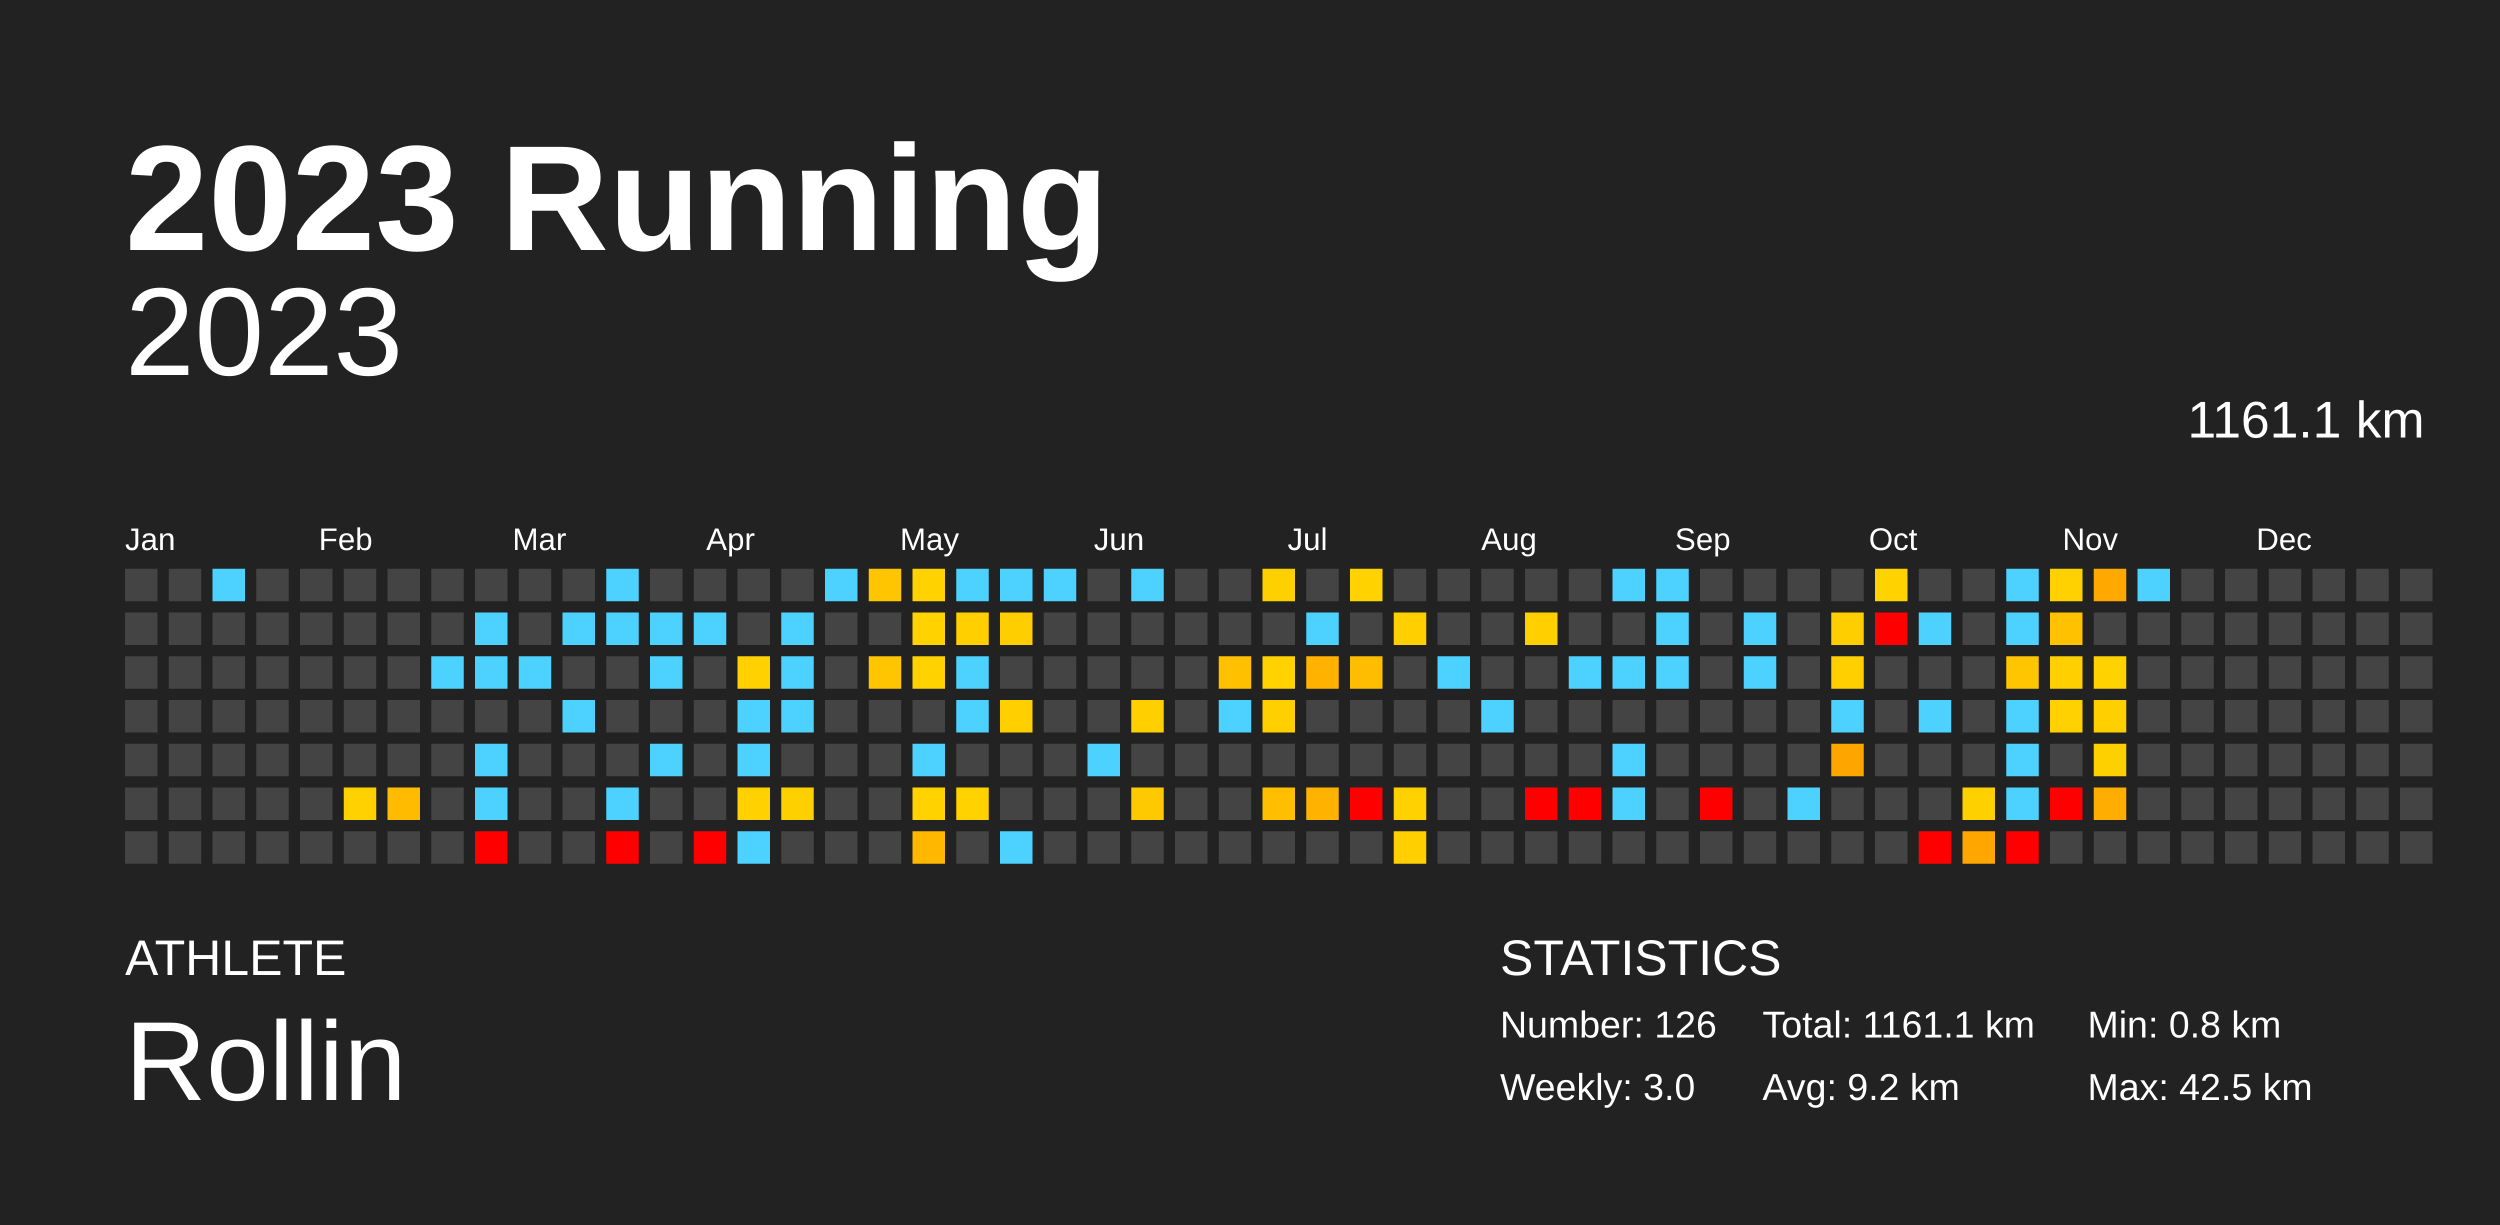
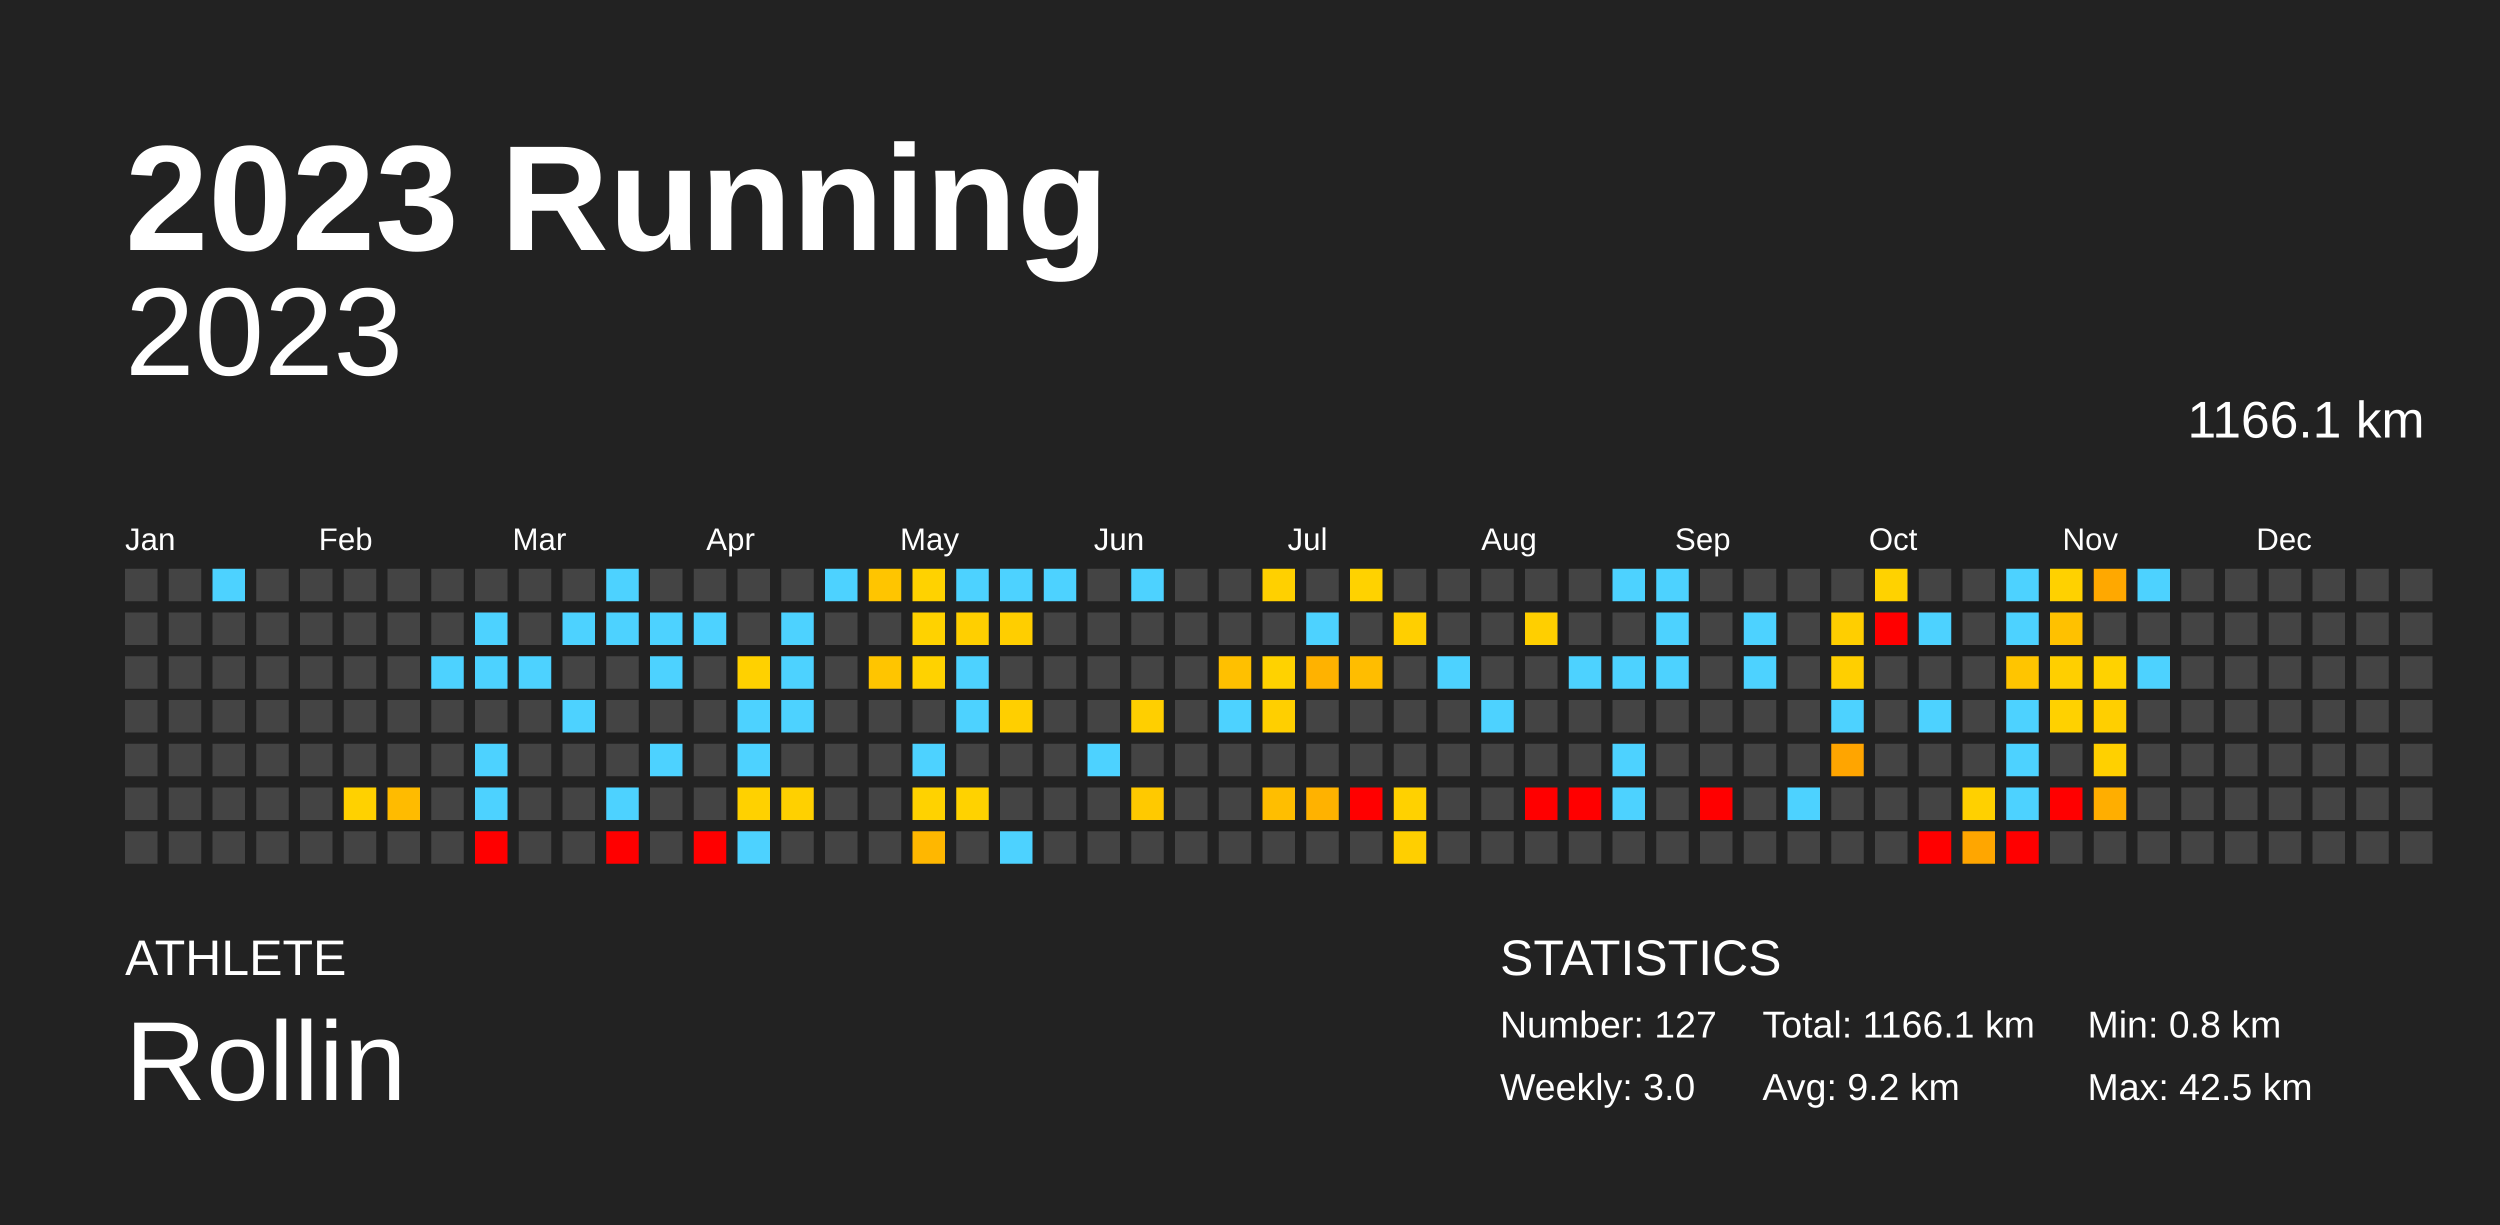
<svg xmlns="http://www.w3.org/2000/svg" baseProfile="full" height="98mm" version="1.1" viewBox="0,0,200,98" width="200mm">
  <defs />
  <rect fill="#222222" height="98" width="200" x="0" y="0" />
  <text fill="#FFFFFF" style="font-size:12px; font-family:Arial; font-weight:bold;" x="10" y="20">2023 Running</text>
  <text fill="#FFFFFF" style="font-size:4px; font-family:Arial" x="10" y="78">ATHLETE</text>
  <text fill="#FFFFFF" style="font-size:9px; font-family:Arial" x="10" y="88">Rollin</text>
  <text fill="#FFFFFF" style="font-size:4px; font-family:Arial" x="120" y="78">STATISTICS</text>
-   <text fill="#FFFFFF" style="font-size:3px; font-family:Arial" x="120" y="83">Number: 126</text>
+   <text fill="#FFFFFF" style="font-size:3px; font-family:Arial" x="120" y="83">Number: 127</text>
  <text fill="#FFFFFF" style="font-size:3px; font-family:Arial" x="120" y="88">Weekly: 3.0</text>
-   <text fill="#FFFFFF" style="font-size:3px; font-family:Arial" x="141" y="83">Total: 1161.1 km</text>
+   <text fill="#FFFFFF" style="font-size:3px; font-family:Arial" x="141" y="83">Total: 1166.1 km</text>
  <text fill="#FFFFFF" style="font-size:3px; font-family:Arial" x="141" y="88">Avg: 9.2 km</text>
  <text fill="#FFFFFF" style="font-size:3px; font-family:Arial" x="167" y="83">Min: 0.8 km</text>
  <text fill="#FFFFFF" style="font-size:3px; font-family:Arial" x="167" y="88">Max: 42.5 km</text>
  <text alignment-baseline="hanging" fill="#FFFFFF" style="font-size:10.0px; font-family:Arial;" x="10" y="30">2023</text>
-   <text alignment-baseline="hanging" fill="#FFFFFF" style="font-size:4.125px; font-family:Arial;" x="175" y="35">1161.1 km</text>
+   <text alignment-baseline="hanging" fill="#FFFFFF" style="font-size:4.125px; font-family:Arial;" x="175" y="35">1166.1 km</text>
  <text fill="#FFFFFF" style="font-size:2.5px; font-family:Arial" x="10.0" y="44">Jan</text>
  <text fill="#FFFFFF" style="font-size:2.5px; font-family:Arial" x="25.5" y="44">Feb</text>
  <text fill="#FFFFFF" style="font-size:2.5px; font-family:Arial" x="41.0" y="44">Mar</text>
  <text fill="#FFFFFF" style="font-size:2.5px; font-family:Arial" x="56.5" y="44">Apr</text>
  <text fill="#FFFFFF" style="font-size:2.5px; font-family:Arial" x="72.0" y="44">May</text>
  <text fill="#FFFFFF" style="font-size:2.5px; font-family:Arial" x="87.5" y="44">Jun</text>
  <text fill="#FFFFFF" style="font-size:2.5px; font-family:Arial" x="103.0" y="44">Jul</text>
  <text fill="#FFFFFF" style="font-size:2.5px; font-family:Arial" x="118.5" y="44">Aug</text>
  <text fill="#FFFFFF" style="font-size:2.5px; font-family:Arial" x="134.0" y="44">Sep</text>
  <text fill="#FFFFFF" style="font-size:2.5px; font-family:Arial" x="149.5" y="44">Oct</text>
  <text fill="#FFFFFF" style="font-size:2.5px; font-family:Arial" x="165.0" y="44">Nov</text>
  <text fill="#FFFFFF" style="font-size:2.5px; font-family:Arial" x="180.5" y="44">Dec</text>
  <rect fill="#444444" height="2.6" width="2.6" x="10.0" y="45.5" />
  <rect fill="#444444" height="2.6" width="2.6" x="10.0" y="49.0" />
  <rect fill="#444444" height="2.6" width="2.6" x="10.0" y="52.5" />
  <rect fill="#444444" height="2.6" width="2.6" x="10.0" y="56.0" />
  <rect fill="#444444" height="2.6" width="2.6" x="10.0" y="59.5" />
  <rect fill="#444444" height="2.6" width="2.6" x="10.0" y="63.0" />
  <rect fill="#444444" height="2.6" width="2.6" x="10.0" y="66.5" />
  <rect fill="#444444" height="2.6" width="2.6" x="13.5" y="45.5" />
  <rect fill="#444444" height="2.6" width="2.6" x="13.5" y="49.0" />
  <rect fill="#444444" height="2.6" width="2.6" x="13.5" y="52.5" />
  <rect fill="#444444" height="2.6" width="2.6" x="13.5" y="56.0" />
  <rect fill="#444444" height="2.6" width="2.6" x="13.5" y="59.5" />
  <rect fill="#444444" height="2.6" width="2.6" x="13.5" y="63.0" />
  <rect fill="#444444" height="2.6" width="2.6" x="13.5" y="66.5" />
  <rect fill="#4dd2ff" height="2.6" width="2.6" x="17.0" y="45.5" />
  <rect fill="#444444" height="2.6" width="2.6" x="17.0" y="49.0" />
  <rect fill="#444444" height="2.6" width="2.6" x="17.0" y="52.5" />
  <rect fill="#444444" height="2.6" width="2.6" x="17.0" y="56.0" />
  <rect fill="#444444" height="2.6" width="2.6" x="17.0" y="59.5" />
  <rect fill="#444444" height="2.6" width="2.6" x="17.0" y="63.0" />
  <rect fill="#444444" height="2.6" width="2.6" x="17.0" y="66.5" />
  <rect fill="#444444" height="2.6" width="2.6" x="20.5" y="45.5" />
  <rect fill="#444444" height="2.6" width="2.6" x="20.5" y="49.0" />
  <rect fill="#444444" height="2.6" width="2.6" x="20.5" y="52.5" />
  <rect fill="#444444" height="2.6" width="2.6" x="20.5" y="56.0" />
  <rect fill="#444444" height="2.6" width="2.6" x="20.5" y="59.5" />
  <rect fill="#444444" height="2.6" width="2.6" x="20.5" y="63.0" />
  <rect fill="#444444" height="2.6" width="2.6" x="20.5" y="66.5" />
  <rect fill="#444444" height="2.6" width="2.6" x="24.0" y="45.5" />
  <rect fill="#444444" height="2.6" width="2.6" x="24.0" y="49.0" />
  <rect fill="#444444" height="2.6" width="2.6" x="24.0" y="52.5" />
  <rect fill="#444444" height="2.6" width="2.6" x="24.0" y="56.0" />
  <rect fill="#444444" height="2.6" width="2.6" x="24.0" y="59.5" />
  <rect fill="#444444" height="2.6" width="2.6" x="24.0" y="63.0" />
  <rect fill="#444444" height="2.6" width="2.6" x="24.0" y="66.5" />
  <rect fill="#444444" height="2.6" width="2.6" x="27.5" y="45.5" />
  <rect fill="#444444" height="2.6" width="2.6" x="27.5" y="49.0" />
  <rect fill="#444444" height="2.6" width="2.6" x="27.5" y="52.5" />
  <rect fill="#444444" height="2.6" width="2.6" x="27.5" y="56.0" />
  <rect fill="#444444" height="2.6" width="2.6" x="27.5" y="59.5" />
  <rect fill="#ffd100" height="2.6" width="2.6" x="27.5" y="63.0" />
  <rect fill="#444444" height="2.6" width="2.6" x="27.5" y="66.5" />
  <rect fill="#444444" height="2.6" width="2.6" x="31.0" y="45.5" />
  <rect fill="#444444" height="2.6" width="2.6" x="31.0" y="49.0" />
  <rect fill="#444444" height="2.6" width="2.6" x="31.0" y="52.5" />
  <rect fill="#444444" height="2.6" width="2.6" x="31.0" y="56.0" />
  <rect fill="#444444" height="2.6" width="2.6" x="31.0" y="59.5" />
  <rect fill="#ffbb00" height="2.6" width="2.6" x="31.0" y="63.0" />
  <rect fill="#444444" height="2.6" width="2.6" x="31.0" y="66.5" />
  <rect fill="#444444" height="2.6" width="2.6" x="34.5" y="45.5" />
  <rect fill="#444444" height="2.6" width="2.6" x="34.5" y="49.0" />
  <rect fill="#4dd2ff" height="2.6" width="2.6" x="34.5" y="52.5" />
  <rect fill="#444444" height="2.6" width="2.6" x="34.5" y="56.0" />
  <rect fill="#444444" height="2.6" width="2.6" x="34.5" y="59.5" />
  <rect fill="#444444" height="2.6" width="2.6" x="34.5" y="63.0" />
  <rect fill="#444444" height="2.6" width="2.6" x="34.5" y="66.5" />
  <rect fill="#444444" height="2.6" width="2.6" x="38.0" y="45.5" />
  <rect fill="#4dd2ff" height="2.6" width="2.6" x="38.0" y="49.0" />
  <rect fill="#4dd2ff" height="2.6" width="2.6" x="38.0" y="52.5" />
  <rect fill="#444444" height="2.6" width="2.6" x="38.0" y="56.0" />
  <rect fill="#4dd2ff" height="2.6" width="2.6" x="38.0" y="59.5" />
  <rect fill="#4dd2ff" height="2.6" width="2.6" x="38.0" y="63.0" />
  <rect fill="red" height="2.6" width="2.6" x="38.0" y="66.5" />
  <rect fill="#444444" height="2.6" width="2.6" x="41.5" y="45.5" />
  <rect fill="#444444" height="2.6" width="2.6" x="41.5" y="49.0" />
  <rect fill="#4dd2ff" height="2.6" width="2.6" x="41.5" y="52.5" />
  <rect fill="#444444" height="2.6" width="2.6" x="41.5" y="56.0" />
  <rect fill="#444444" height="2.6" width="2.6" x="41.5" y="59.5" />
  <rect fill="#444444" height="2.6" width="2.6" x="41.5" y="63.0" />
  <rect fill="#444444" height="2.6" width="2.6" x="41.5" y="66.5" />
  <rect fill="#444444" height="2.6" width="2.6" x="45.0" y="45.5" />
  <rect fill="#4dd2ff" height="2.6" width="2.6" x="45.0" y="49.0" />
  <rect fill="#444444" height="2.6" width="2.6" x="45.0" y="52.5" />
  <rect fill="#4dd2ff" height="2.6" width="2.6" x="45.0" y="56.0" />
  <rect fill="#444444" height="2.6" width="2.6" x="45.0" y="59.5" />
  <rect fill="#444444" height="2.6" width="2.6" x="45.0" y="63.0" />
  <rect fill="#444444" height="2.6" width="2.6" x="45.0" y="66.5" />
  <rect fill="#4dd2ff" height="2.6" width="2.6" x="48.5" y="45.5" />
  <rect fill="#4dd2ff" height="2.6" width="2.6" x="48.5" y="49.0" />
  <rect fill="#444444" height="2.6" width="2.6" x="48.5" y="52.5" />
  <rect fill="#444444" height="2.6" width="2.6" x="48.5" y="56.0" />
  <rect fill="#444444" height="2.6" width="2.6" x="48.5" y="59.5" />
  <rect fill="#4dd2ff" height="2.6" width="2.6" x="48.5" y="63.0" />
  <rect fill="red" height="2.6" width="2.6" x="48.5" y="66.5" />
  <rect fill="#444444" height="2.6" width="2.6" x="52.0" y="45.5" />
  <rect fill="#4dd2ff" height="2.6" width="2.6" x="52.0" y="49.0" />
  <rect fill="#4dd2ff" height="2.6" width="2.6" x="52.0" y="52.5" />
  <rect fill="#444444" height="2.6" width="2.6" x="52.0" y="56.0" />
  <rect fill="#4dd2ff" height="2.6" width="2.6" x="52.0" y="59.5" />
  <rect fill="#444444" height="2.6" width="2.6" x="52.0" y="63.0" />
  <rect fill="#444444" height="2.6" width="2.6" x="52.0" y="66.5" />
  <rect fill="#444444" height="2.6" width="2.6" x="55.5" y="45.5" />
  <rect fill="#4dd2ff" height="2.6" width="2.6" x="55.5" y="49.0" />
  <rect fill="#444444" height="2.6" width="2.6" x="55.5" y="52.5" />
  <rect fill="#444444" height="2.6" width="2.6" x="55.5" y="56.0" />
  <rect fill="#444444" height="2.6" width="2.6" x="55.5" y="59.5" />
  <rect fill="#444444" height="2.6" width="2.6" x="55.5" y="63.0" />
  <rect fill="red" height="2.6" width="2.6" x="55.5" y="66.5" />
  <rect fill="#444444" height="2.6" width="2.6" x="59.0" y="45.5" />
  <rect fill="#444444" height="2.6" width="2.6" x="59.0" y="49.0" />
  <rect fill="#ffd100" height="2.6" width="2.6" x="59.0" y="52.5" />
  <rect fill="#4dd2ff" height="2.6" width="2.6" x="59.0" y="56.0" />
  <rect fill="#4dd2ff" height="2.6" width="2.6" x="59.0" y="59.5" />
  <rect fill="#ffd100" height="2.6" width="2.6" x="59.0" y="63.0" />
  <rect fill="#4dd2ff" height="2.6" width="2.6" x="59.0" y="66.5" />
  <rect fill="#444444" height="2.6" width="2.6" x="62.5" y="45.5" />
  <rect fill="#4dd2ff" height="2.6" width="2.6" x="62.5" y="49.0" />
  <rect fill="#4dd2ff" height="2.6" width="2.6" x="62.5" y="52.5" />
  <rect fill="#4dd2ff" height="2.6" width="2.6" x="62.5" y="56.0" />
  <rect fill="#444444" height="2.6" width="2.6" x="62.5" y="59.5" />
  <rect fill="#ffd000" height="2.6" width="2.6" x="62.5" y="63.0" />
  <rect fill="#444444" height="2.6" width="2.6" x="62.5" y="66.5" />
  <rect fill="#4dd2ff" height="2.6" width="2.6" x="66.0" y="45.5" />
  <rect fill="#444444" height="2.6" width="2.6" x="66.0" y="49.0" />
  <rect fill="#444444" height="2.6" width="2.6" x="66.0" y="52.5" />
  <rect fill="#444444" height="2.6" width="2.6" x="66.0" y="56.0" />
  <rect fill="#444444" height="2.6" width="2.6" x="66.0" y="59.5" />
  <rect fill="#444444" height="2.6" width="2.6" x="66.0" y="63.0" />
  <rect fill="#444444" height="2.6" width="2.6" x="66.0" y="66.5" />
  <rect fill="#ffc500" height="2.6" width="2.6" x="69.5" y="45.5" />
  <rect fill="#444444" height="2.6" width="2.6" x="69.5" y="49.0" />
  <rect fill="#ffc500" height="2.6" width="2.6" x="69.5" y="52.5" />
  <rect fill="#444444" height="2.6" width="2.6" x="69.5" y="56.0" />
  <rect fill="#444444" height="2.6" width="2.6" x="69.5" y="59.5" />
  <rect fill="#444444" height="2.6" width="2.6" x="69.5" y="63.0" />
  <rect fill="#444444" height="2.6" width="2.6" x="69.5" y="66.5" />
  <rect fill="#ffd200" height="2.6" width="2.6" x="73.0" y="45.5" />
  <rect fill="#ffd200" height="2.6" width="2.6" x="73.0" y="49.0" />
  <rect fill="#ffd200" height="2.6" width="2.6" x="73.0" y="52.5" />
  <rect fill="#444444" height="2.6" width="2.6" x="73.0" y="56.0" />
  <rect fill="#4dd2ff" height="2.6" width="2.6" x="73.0" y="59.5" />
  <rect fill="#ffd200" height="2.6" width="2.6" x="73.0" y="63.0" />
  <rect fill="#ffb700" height="2.6" width="2.6" x="73.0" y="66.5" />
  <rect fill="#4dd2ff" height="2.6" width="2.6" x="76.5" y="45.5" />
  <rect fill="#ffcf00" height="2.6" width="2.6" x="76.5" y="49.0" />
  <rect fill="#4dd2ff" height="2.6" width="2.6" x="76.5" y="52.5" />
  <rect fill="#4dd2ff" height="2.6" width="2.6" x="76.5" y="56.0" />
  <rect fill="#444444" height="2.6" width="2.6" x="76.5" y="59.5" />
  <rect fill="#ffd200" height="2.6" width="2.6" x="76.5" y="63.0" />
  <rect fill="#444444" height="2.6" width="2.6" x="76.5" y="66.5" />
  <rect fill="#4dd2ff" height="2.6" width="2.6" x="80.0" y="45.5" />
  <rect fill="#ffce00" height="2.6" width="2.6" x="80.0" y="49.0" />
  <rect fill="#444444" height="2.6" width="2.6" x="80.0" y="52.5" />
  <rect fill="#ffcf00" height="2.6" width="2.6" x="80.0" y="56.0" />
  <rect fill="#444444" height="2.6" width="2.6" x="80.0" y="59.5" />
  <rect fill="#444444" height="2.6" width="2.6" x="80.0" y="63.0" />
  <rect fill="#4dd2ff" height="2.6" width="2.6" x="80.0" y="66.5" />
  <rect fill="#4dd2ff" height="2.6" width="2.6" x="83.5" y="45.5" />
  <rect fill="#444444" height="2.6" width="2.6" x="83.5" y="49.0" />
  <rect fill="#444444" height="2.6" width="2.6" x="83.5" y="52.5" />
  <rect fill="#444444" height="2.6" width="2.6" x="83.5" y="56.0" />
  <rect fill="#444444" height="2.6" width="2.6" x="83.5" y="59.5" />
  <rect fill="#444444" height="2.6" width="2.6" x="83.5" y="63.0" />
  <rect fill="#444444" height="2.6" width="2.6" x="83.5" y="66.5" />
  <rect fill="#444444" height="2.6" width="2.6" x="87.0" y="45.5" />
  <rect fill="#444444" height="2.6" width="2.6" x="87.0" y="49.0" />
  <rect fill="#444444" height="2.6" width="2.6" x="87.0" y="52.5" />
  <rect fill="#444444" height="2.6" width="2.6" x="87.0" y="56.0" />
  <rect fill="#4dd2ff" height="2.6" width="2.6" x="87.0" y="59.5" />
  <rect fill="#444444" height="2.6" width="2.6" x="87.0" y="63.0" />
  <rect fill="#444444" height="2.6" width="2.6" x="87.0" y="66.5" />
  <rect fill="#4dd2ff" height="2.6" width="2.6" x="90.5" y="45.5" />
  <rect fill="#444444" height="2.6" width="2.6" x="90.5" y="49.0" />
  <rect fill="#444444" height="2.6" width="2.6" x="90.5" y="52.5" />
  <rect fill="#ffcf00" height="2.6" width="2.6" x="90.5" y="56.0" />
  <rect fill="#444444" height="2.6" width="2.6" x="90.5" y="59.5" />
  <rect fill="#ffc900" height="2.6" width="2.6" x="90.5" y="63.0" />
  <rect fill="#444444" height="2.6" width="2.6" x="90.5" y="66.5" />
  <rect fill="#444444" height="2.6" width="2.6" x="94.0" y="45.5" />
  <rect fill="#444444" height="2.6" width="2.6" x="94.0" y="49.0" />
  <rect fill="#444444" height="2.6" width="2.6" x="94.0" y="52.5" />
  <rect fill="#444444" height="2.6" width="2.6" x="94.0" y="56.0" />
  <rect fill="#444444" height="2.6" width="2.6" x="94.0" y="59.5" />
  <rect fill="#444444" height="2.6" width="2.6" x="94.0" y="63.0" />
  <rect fill="#444444" height="2.6" width="2.6" x="94.0" y="66.5" />
  <rect fill="#444444" height="2.6" width="2.6" x="97.5" y="45.5" />
  <rect fill="#444444" height="2.6" width="2.6" x="97.5" y="49.0" />
  <rect fill="#ffc000" height="2.6" width="2.6" x="97.5" y="52.5" />
  <rect fill="#4dd2ff" height="2.6" width="2.6" x="97.5" y="56.0" />
  <rect fill="#444444" height="2.6" width="2.6" x="97.5" y="59.5" />
  <rect fill="#444444" height="2.6" width="2.6" x="97.5" y="63.0" />
  <rect fill="#444444" height="2.6" width="2.6" x="97.5" y="66.5" />
  <rect fill="#ffd000" height="2.6" width="2.6" x="101.0" y="45.5" />
  <rect fill="#444444" height="2.6" width="2.6" x="101.0" y="49.0" />
  <rect fill="#ffd200" height="2.6" width="2.6" x="101.0" y="52.5" />
  <rect fill="#ffcf00" height="2.6" width="2.6" x="101.0" y="56.0" />
  <rect fill="#444444" height="2.6" width="2.6" x="101.0" y="59.5" />
  <rect fill="#ffbe00" height="2.6" width="2.6" x="101.0" y="63.0" />
  <rect fill="#444444" height="2.6" width="2.6" x="101.0" y="66.5" />
  <rect fill="#444444" height="2.6" width="2.6" x="104.5" y="45.5" />
  <rect fill="#4dd2ff" height="2.6" width="2.6" x="104.5" y="49.0" />
  <rect fill="#ffb200" height="2.6" width="2.6" x="104.5" y="52.5" />
  <rect fill="#444444" height="2.6" width="2.6" x="104.5" y="56.0" />
  <rect fill="#444444" height="2.6" width="2.6" x="104.5" y="59.5" />
  <rect fill="#ffb200" height="2.6" width="2.6" x="104.5" y="63.0" />
  <rect fill="#444444" height="2.6" width="2.6" x="104.5" y="66.5" />
  <rect fill="#ffd200" height="2.6" width="2.6" x="108.0" y="45.5" />
  <rect fill="#444444" height="2.6" width="2.6" x="108.0" y="49.0" />
  <rect fill="#ffbd00" height="2.6" width="2.6" x="108.0" y="52.5" />
  <rect fill="#444444" height="2.6" width="2.6" x="108.0" y="56.0" />
  <rect fill="#444444" height="2.6" width="2.6" x="108.0" y="59.5" />
  <rect fill="red" height="2.6" width="2.6" x="108.0" y="63.0" />
  <rect fill="#444444" height="2.6" width="2.6" x="108.0" y="66.5" />
  <rect fill="#444444" height="2.6" width="2.6" x="111.5" y="45.5" />
  <rect fill="#ffcf00" height="2.6" width="2.6" x="111.5" y="49.0" />
  <rect fill="#444444" height="2.6" width="2.6" x="111.5" y="52.5" />
  <rect fill="#444444" height="2.6" width="2.6" x="111.5" y="56.0" />
  <rect fill="#444444" height="2.6" width="2.6" x="111.5" y="59.5" />
  <rect fill="#ffd100" height="2.6" width="2.6" x="111.5" y="63.0" />
  <rect fill="#ffcf00" height="2.6" width="2.6" x="111.5" y="66.5" />
  <rect fill="#444444" height="2.6" width="2.6" x="115.0" y="45.5" />
  <rect fill="#444444" height="2.6" width="2.6" x="115.0" y="49.0" />
  <rect fill="#4dd2ff" height="2.6" width="2.6" x="115.0" y="52.5" />
  <rect fill="#444444" height="2.6" width="2.6" x="115.0" y="56.0" />
  <rect fill="#444444" height="2.6" width="2.6" x="115.0" y="59.5" />
  <rect fill="#444444" height="2.6" width="2.6" x="115.0" y="63.0" />
  <rect fill="#444444" height="2.6" width="2.6" x="115.0" y="66.5" />
  <rect fill="#444444" height="2.6" width="2.6" x="118.5" y="45.5" />
  <rect fill="#444444" height="2.6" width="2.6" x="118.5" y="49.0" />
  <rect fill="#444444" height="2.6" width="2.6" x="118.5" y="52.5" />
  <rect fill="#4dd2ff" height="2.6" width="2.6" x="118.5" y="56.0" />
  <rect fill="#444444" height="2.6" width="2.6" x="118.5" y="59.5" />
  <rect fill="#444444" height="2.6" width="2.6" x="118.5" y="63.0" />
  <rect fill="#444444" height="2.6" width="2.6" x="118.5" y="66.5" />
  <rect fill="#444444" height="2.6" width="2.6" x="122.0" y="45.5" />
  <rect fill="#ffcf00" height="2.6" width="2.6" x="122.0" y="49.0" />
  <rect fill="#444444" height="2.6" width="2.6" x="122.0" y="52.5" />
  <rect fill="#444444" height="2.6" width="2.6" x="122.0" y="56.0" />
  <rect fill="#444444" height="2.6" width="2.6" x="122.0" y="59.5" />
  <rect fill="red" height="2.6" width="2.6" x="122.0" y="63.0" />
  <rect fill="#444444" height="2.6" width="2.6" x="122.0" y="66.5" />
  <rect fill="#444444" height="2.6" width="2.6" x="125.5" y="45.5" />
  <rect fill="#444444" height="2.6" width="2.6" x="125.5" y="49.0" />
  <rect fill="#4dd2ff" height="2.6" width="2.6" x="125.5" y="52.5" />
  <rect fill="#444444" height="2.6" width="2.6" x="125.5" y="56.0" />
  <rect fill="#444444" height="2.6" width="2.6" x="125.5" y="59.5" />
  <rect fill="red" height="2.6" width="2.6" x="125.5" y="63.0" />
  <rect fill="#444444" height="2.6" width="2.6" x="125.5" y="66.5" />
  <rect fill="#4dd2ff" height="2.6" width="2.6" x="129.0" y="45.5" />
  <rect fill="#444444" height="2.6" width="2.6" x="129.0" y="49.0" />
  <rect fill="#4dd2ff" height="2.6" width="2.6" x="129.0" y="52.5" />
  <rect fill="#444444" height="2.6" width="2.6" x="129.0" y="56.0" />
  <rect fill="#4dd2ff" height="2.6" width="2.6" x="129.0" y="59.5" />
  <rect fill="#4dd2ff" height="2.6" width="2.6" x="129.0" y="63.0" />
  <rect fill="#444444" height="2.6" width="2.6" x="129.0" y="66.5" />
  <rect fill="#4dd2ff" height="2.6" width="2.6" x="132.5" y="45.5" />
  <rect fill="#4dd2ff" height="2.6" width="2.6" x="132.5" y="49.0" />
  <rect fill="#4dd2ff" height="2.6" width="2.6" x="132.5" y="52.5" />
  <rect fill="#444444" height="2.6" width="2.6" x="132.5" y="56.0" />
  <rect fill="#444444" height="2.6" width="2.6" x="132.5" y="59.5" />
  <rect fill="#444444" height="2.6" width="2.6" x="132.5" y="63.0" />
  <rect fill="#444444" height="2.6" width="2.6" x="132.5" y="66.5" />
  <rect fill="#444444" height="2.6" width="2.6" x="136.0" y="45.5" />
  <rect fill="#444444" height="2.6" width="2.6" x="136.0" y="49.0" />
  <rect fill="#444444" height="2.6" width="2.6" x="136.0" y="52.5" />
  <rect fill="#444444" height="2.6" width="2.6" x="136.0" y="56.0" />
  <rect fill="#444444" height="2.6" width="2.6" x="136.0" y="59.5" />
  <rect fill="red" height="2.6" width="2.6" x="136.0" y="63.0" />
  <rect fill="#444444" height="2.6" width="2.6" x="136.0" y="66.5" />
  <rect fill="#444444" height="2.6" width="2.6" x="139.5" y="45.5" />
  <rect fill="#4dd2ff" height="2.6" width="2.6" x="139.5" y="49.0" />
  <rect fill="#4dd2ff" height="2.6" width="2.6" x="139.5" y="52.5" />
  <rect fill="#444444" height="2.6" width="2.6" x="139.5" y="56.0" />
  <rect fill="#444444" height="2.6" width="2.6" x="139.5" y="59.5" />
  <rect fill="#444444" height="2.6" width="2.6" x="139.5" y="63.0" />
  <rect fill="#444444" height="2.6" width="2.6" x="139.5" y="66.5" />
  <rect fill="#444444" height="2.6" width="2.6" x="143.0" y="45.5" />
  <rect fill="#444444" height="2.6" width="2.6" x="143.0" y="49.0" />
  <rect fill="#444444" height="2.6" width="2.6" x="143.0" y="52.5" />
  <rect fill="#444444" height="2.6" width="2.6" x="143.0" y="56.0" />
  <rect fill="#444444" height="2.6" width="2.6" x="143.0" y="59.5" />
  <rect fill="#4dd2ff" height="2.6" width="2.6" x="143.0" y="63.0" />
  <rect fill="#444444" height="2.6" width="2.6" x="143.0" y="66.5" />
  <rect fill="#444444" height="2.6" width="2.6" x="146.5" y="45.5" />
  <rect fill="#ffce00" height="2.6" width="2.6" x="146.5" y="49.0" />
  <rect fill="#ffcf00" height="2.6" width="2.6" x="146.5" y="52.5" />
  <rect fill="#4dd2ff" height="2.6" width="2.6" x="146.5" y="56.0" />
  <rect fill="#ffa500" height="2.6" width="2.6" x="146.5" y="59.5" />
  <rect fill="#444444" height="2.6" width="2.6" x="146.5" y="63.0" />
  <rect fill="#444444" height="2.6" width="2.6" x="146.5" y="66.5" />
  <rect fill="#ffd200" height="2.6" width="2.6" x="150.0" y="45.5" />
  <rect fill="red" height="2.6" width="2.6" x="150.0" y="49.0" />
  <rect fill="#444444" height="2.6" width="2.6" x="150.0" y="52.5" />
  <rect fill="#444444" height="2.6" width="2.6" x="150.0" y="56.0" />
  <rect fill="#444444" height="2.6" width="2.6" x="150.0" y="59.5" />
  <rect fill="#444444" height="2.6" width="2.6" x="150.0" y="63.0" />
  <rect fill="#444444" height="2.6" width="2.6" x="150.0" y="66.5" />
  <rect fill="#444444" height="2.6" width="2.6" x="153.5" y="45.5" />
  <rect fill="#4dd2ff" height="2.6" width="2.6" x="153.5" y="49.0" />
  <rect fill="#444444" height="2.6" width="2.6" x="153.5" y="52.5" />
  <rect fill="#4dd2ff" height="2.6" width="2.6" x="153.5" y="56.0" />
  <rect fill="#444444" height="2.6" width="2.6" x="153.5" y="59.5" />
  <rect fill="#444444" height="2.6" width="2.6" x="153.5" y="63.0" />
  <rect fill="red" height="2.6" width="2.6" x="153.5" y="66.5" />
  <rect fill="#444444" height="2.6" width="2.6" x="157.0" y="45.5" />
  <rect fill="#444444" height="2.6" width="2.6" x="157.0" y="49.0" />
  <rect fill="#444444" height="2.6" width="2.6" x="157.0" y="52.5" />
  <rect fill="#444444" height="2.6" width="2.6" x="157.0" y="56.0" />
  <rect fill="#444444" height="2.6" width="2.6" x="157.0" y="59.5" />
  <rect fill="#ffd000" height="2.6" width="2.6" x="157.0" y="63.0" />
  <rect fill="#ffa600" height="2.6" width="2.6" x="157.0" y="66.5" />
  <rect fill="#4dd2ff" height="2.6" width="2.6" x="160.5" y="45.5" />
  <rect fill="#4dd2ff" height="2.6" width="2.6" x="160.5" y="49.0" />
  <rect fill="#ffc500" height="2.6" width="2.6" x="160.5" y="52.5" />
  <rect fill="#4dd2ff" height="2.6" width="2.6" x="160.5" y="56.0" />
  <rect fill="#4dd2ff" height="2.6" width="2.6" x="160.5" y="59.5" />
  <rect fill="#4dd2ff" height="2.6" width="2.6" x="160.5" y="63.0" />
  <rect fill="red" height="2.6" width="2.6" x="160.5" y="66.5" />
  <rect fill="#ffd100" height="2.6" width="2.6" x="164.0" y="45.5" />
  <rect fill="#ffc100" height="2.6" width="2.6" x="164.0" y="49.0" />
  <rect fill="#ffcf00" height="2.6" width="2.6" x="164.0" y="52.5" />
  <rect fill="#ffd100" height="2.6" width="2.6" x="164.0" y="56.0" />
  <rect fill="#444444" height="2.6" width="2.6" x="164.0" y="59.5" />
  <rect fill="red" height="2.6" width="2.6" x="164.0" y="63.0" />
  <rect fill="#444444" height="2.6" width="2.6" x="164.0" y="66.5" />
  <rect fill="#ffa800" height="2.6" width="2.6" x="167.5" y="45.5" />
  <rect fill="#444444" height="2.6" width="2.6" x="167.5" y="49.0" />
  <rect fill="#ffd200" height="2.6" width="2.6" x="167.5" y="52.5" />
  <rect fill="#ffcf00" height="2.6" width="2.6" x="167.5" y="56.0" />
  <rect fill="#ffd000" height="2.6" width="2.6" x="167.5" y="59.5" />
  <rect fill="#ffae00" height="2.6" width="2.6" x="167.5" y="63.0" />
  <rect fill="#444444" height="2.6" width="2.6" x="167.5" y="66.5" />
  <rect fill="#4dd2ff" height="2.6" width="2.6" x="171.0" y="45.5" />
  <rect fill="#444444" height="2.6" width="2.6" x="171.0" y="49.0" />
-   <rect fill="#444444" height="2.6" width="2.6" x="171.0" y="52.5" />
+   <rect fill="#4dd2ff" height="2.6" width="2.6" x="171.0" y="52.5" />
  <rect fill="#444444" height="2.6" width="2.6" x="171.0" y="56.0" />
  <rect fill="#444444" height="2.6" width="2.6" x="171.0" y="59.5" />
  <rect fill="#444444" height="2.6" width="2.6" x="171.0" y="63.0" />
  <rect fill="#444444" height="2.6" width="2.6" x="171.0" y="66.5" />
  <rect fill="#444444" height="2.6" width="2.6" x="174.5" y="45.5" />
  <rect fill="#444444" height="2.6" width="2.6" x="174.5" y="49.0" />
  <rect fill="#444444" height="2.6" width="2.6" x="174.5" y="52.5" />
  <rect fill="#444444" height="2.6" width="2.6" x="174.5" y="56.0" />
  <rect fill="#444444" height="2.6" width="2.6" x="174.5" y="59.5" />
  <rect fill="#444444" height="2.6" width="2.6" x="174.5" y="63.0" />
  <rect fill="#444444" height="2.6" width="2.6" x="174.5" y="66.5" />
  <rect fill="#444444" height="2.6" width="2.6" x="178.0" y="45.5" />
  <rect fill="#444444" height="2.6" width="2.6" x="178.0" y="49.0" />
  <rect fill="#444444" height="2.6" width="2.6" x="178.0" y="52.5" />
  <rect fill="#444444" height="2.6" width="2.6" x="178.0" y="56.0" />
  <rect fill="#444444" height="2.6" width="2.6" x="178.0" y="59.5" />
  <rect fill="#444444" height="2.6" width="2.6" x="178.0" y="63.0" />
  <rect fill="#444444" height="2.6" width="2.6" x="178.0" y="66.5" />
  <rect fill="#444444" height="2.6" width="2.6" x="181.5" y="45.5" />
  <rect fill="#444444" height="2.6" width="2.6" x="181.5" y="49.0" />
  <rect fill="#444444" height="2.6" width="2.6" x="181.5" y="52.5" />
  <rect fill="#444444" height="2.6" width="2.6" x="181.5" y="56.0" />
  <rect fill="#444444" height="2.6" width="2.6" x="181.5" y="59.5" />
  <rect fill="#444444" height="2.6" width="2.6" x="181.5" y="63.0" />
  <rect fill="#444444" height="2.6" width="2.6" x="181.5" y="66.5" />
  <rect fill="#444444" height="2.6" width="2.6" x="185.0" y="45.5" />
  <rect fill="#444444" height="2.6" width="2.6" x="185.0" y="49.0" />
  <rect fill="#444444" height="2.6" width="2.6" x="185.0" y="52.5" />
  <rect fill="#444444" height="2.6" width="2.6" x="185.0" y="56.0" />
  <rect fill="#444444" height="2.6" width="2.6" x="185.0" y="59.5" />
  <rect fill="#444444" height="2.6" width="2.6" x="185.0" y="63.0" />
  <rect fill="#444444" height="2.6" width="2.6" x="185.0" y="66.5" />
  <rect fill="#444444" height="2.6" width="2.6" x="188.5" y="45.5" />
  <rect fill="#444444" height="2.6" width="2.6" x="188.5" y="49.0" />
  <rect fill="#444444" height="2.6" width="2.6" x="188.5" y="52.5" />
  <rect fill="#444444" height="2.6" width="2.6" x="188.5" y="56.0" />
  <rect fill="#444444" height="2.6" width="2.6" x="188.5" y="59.5" />
  <rect fill="#444444" height="2.6" width="2.6" x="188.5" y="63.0" />
  <rect fill="#444444" height="2.6" width="2.6" x="188.5" y="66.5" />
  <rect fill="#444444" height="2.6" width="2.6" x="192.0" y="45.5" />
  <rect fill="#444444" height="2.6" width="2.6" x="192.0" y="49.0" />
  <rect fill="#444444" height="2.6" width="2.6" x="192.0" y="52.5" />
  <rect fill="#444444" height="2.6" width="2.6" x="192.0" y="56.0" />
  <rect fill="#444444" height="2.6" width="2.6" x="192.0" y="59.5" />
  <rect fill="#444444" height="2.6" width="2.6" x="192.0" y="63.0" />
  <rect fill="#444444" height="2.6" width="2.6" x="192.0" y="66.5" />
</svg>
